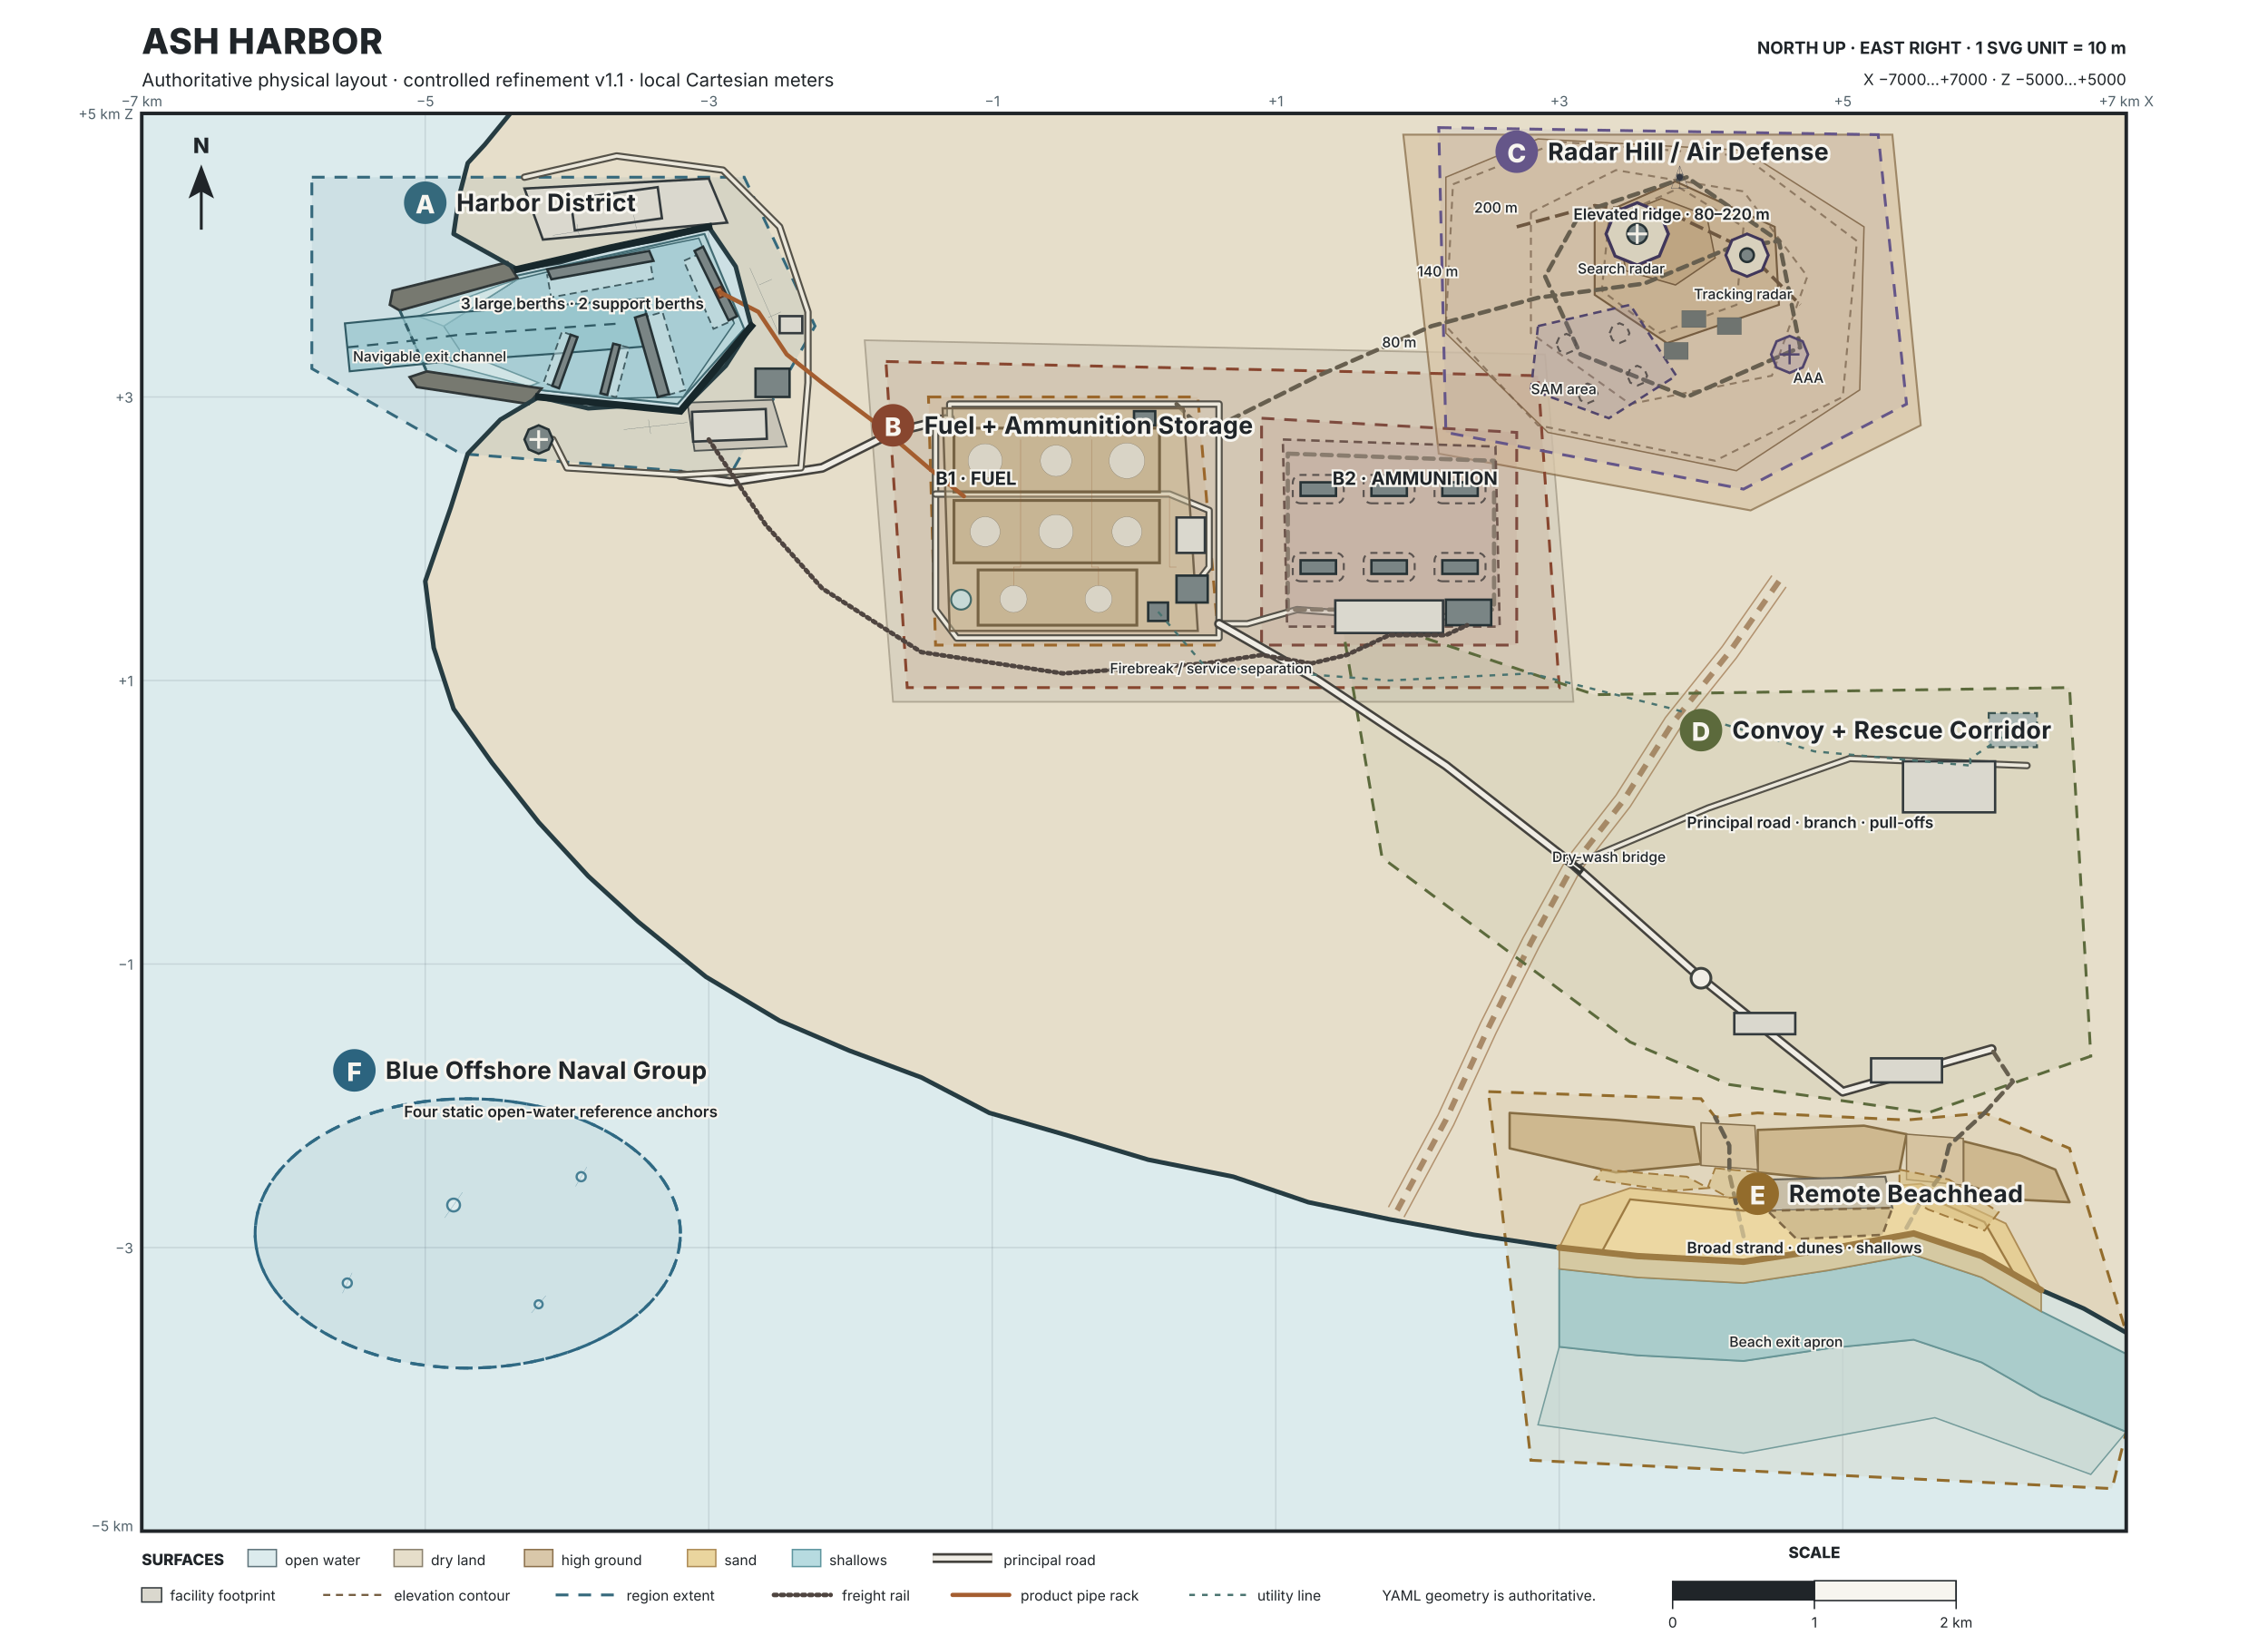
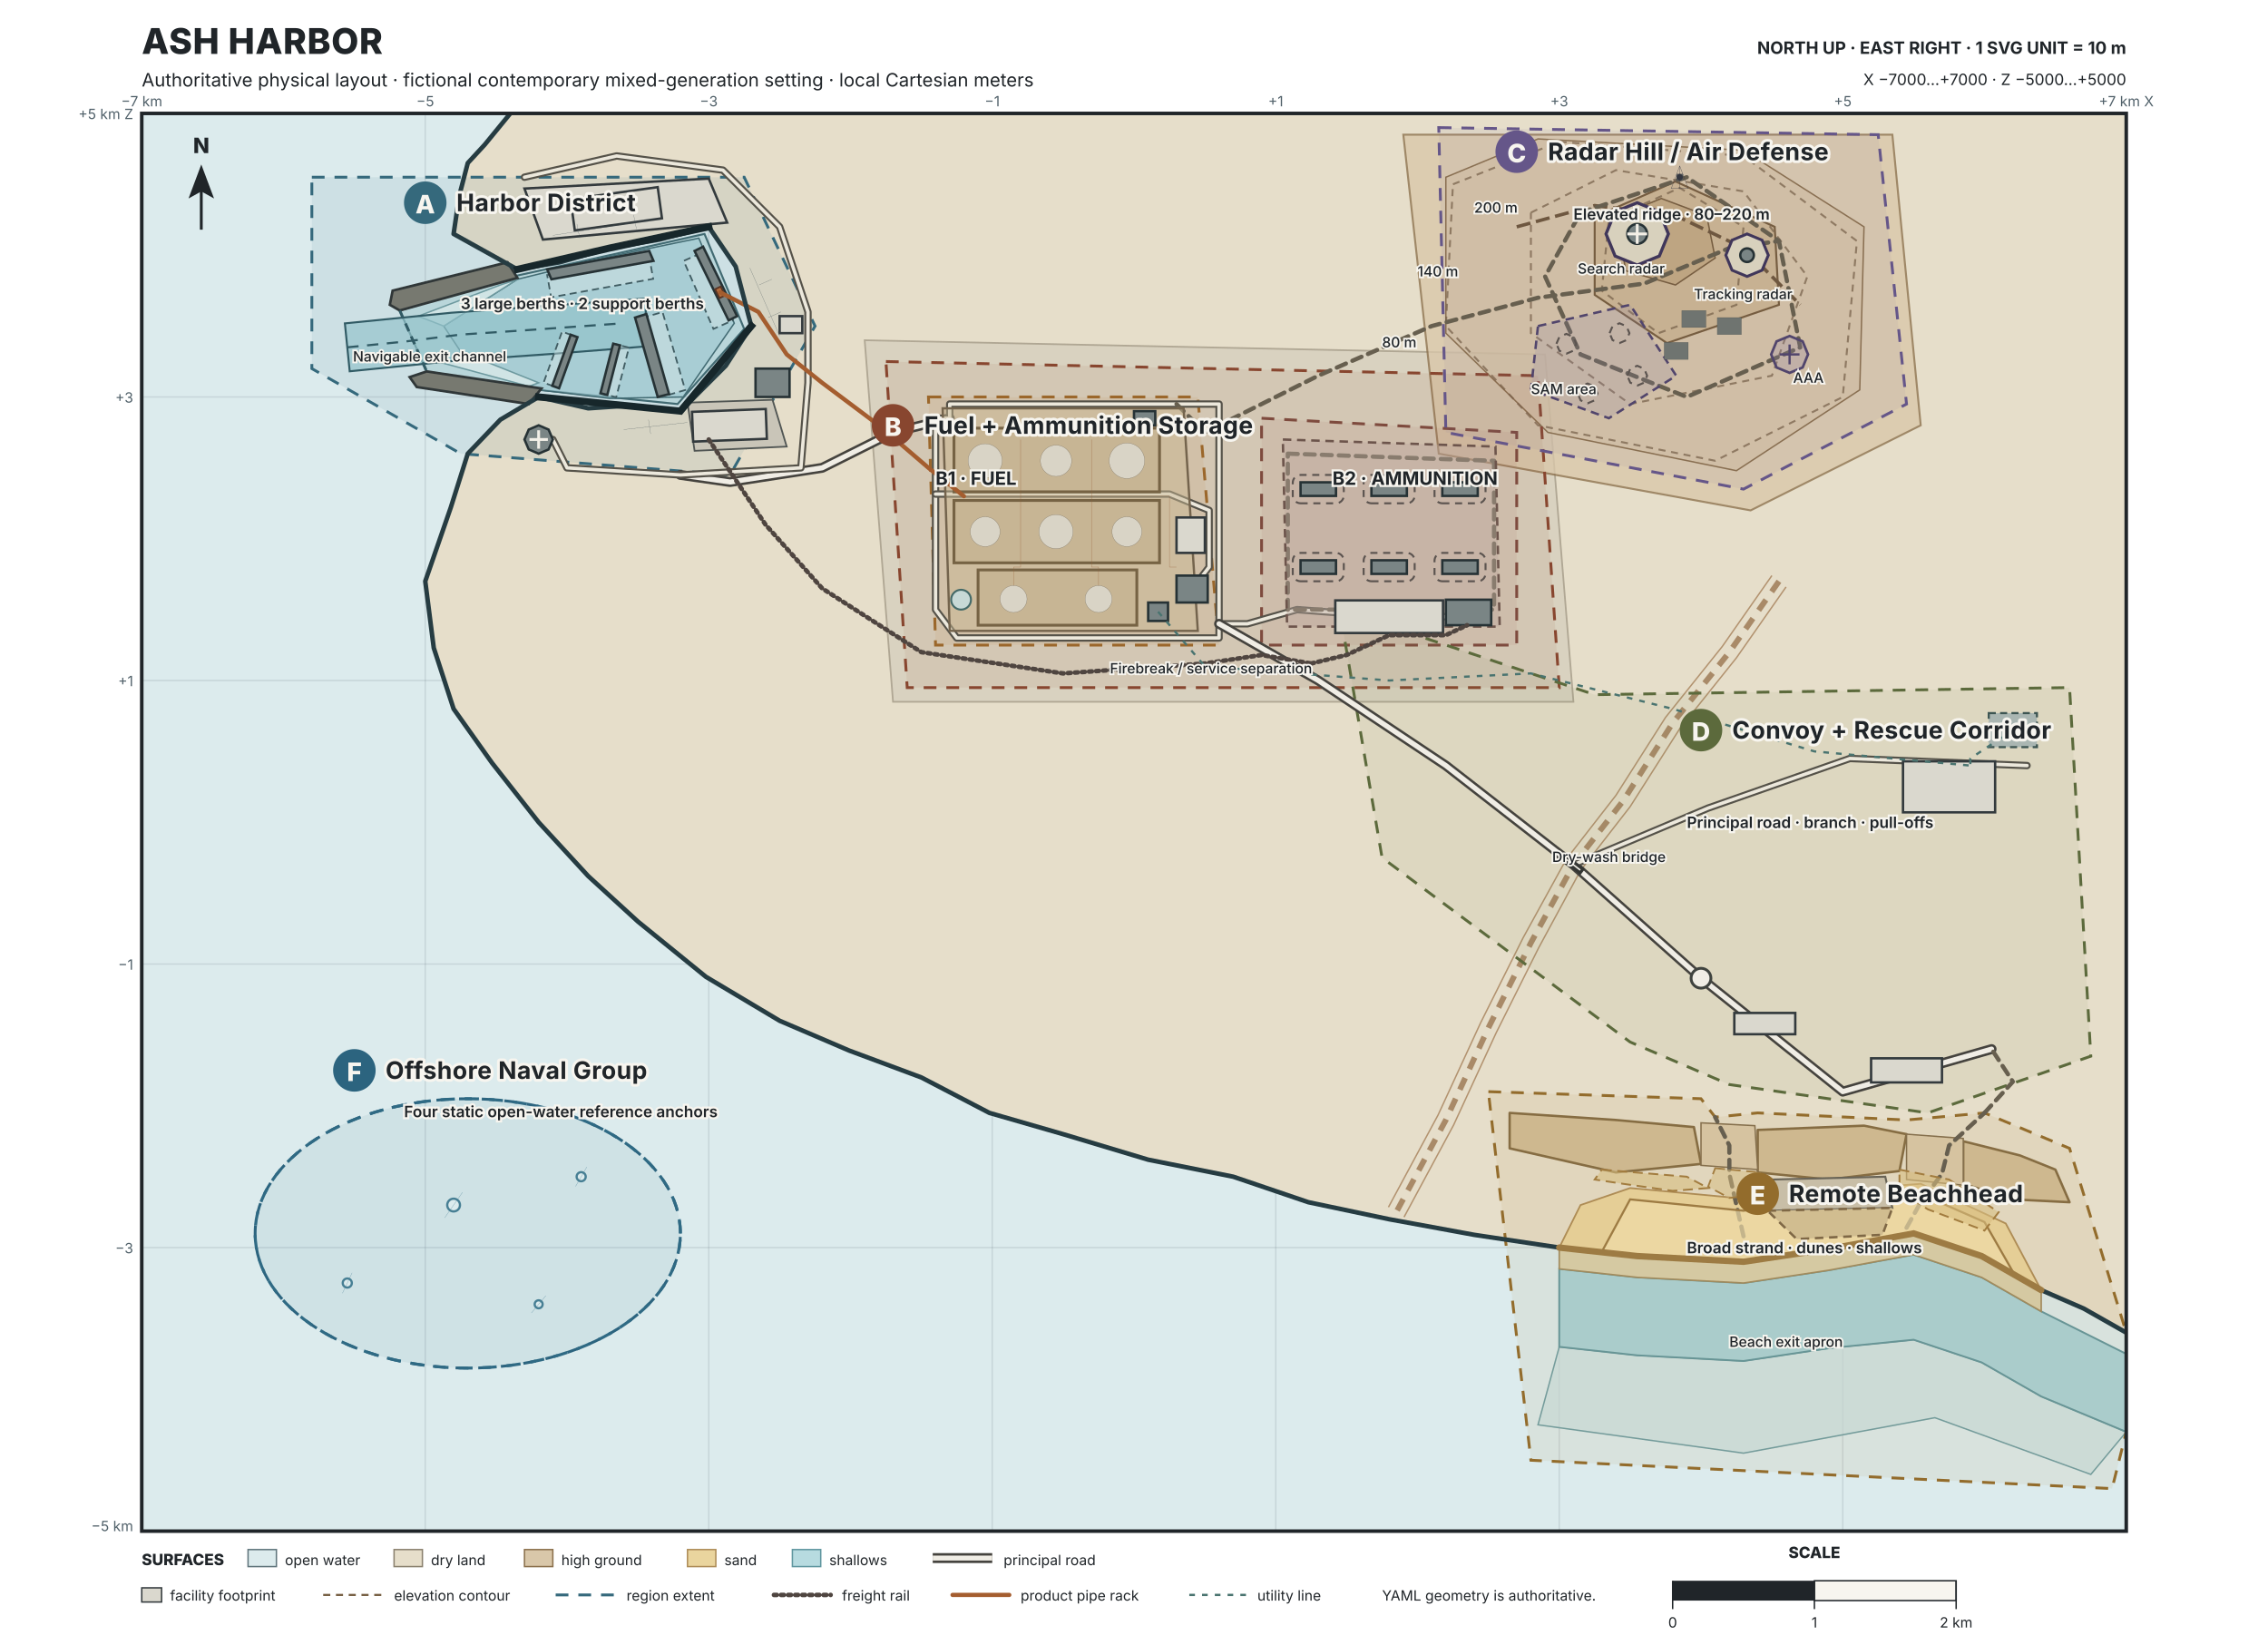
<svg xmlns="http://www.w3.org/2000/svg" width="1600" height="1160" viewBox="0 0 1600 1160" role="img" aria-labelledby="svg-title svg-desc">
  <defs>
    <clipPath id="map-clip">
      <rect x="100" y="80" width="1400" height="1000" />
    </clipPath>
    <style>
      svg { background: #f7f5ef; color: #202529; }
      text { font-family: Inter, "Arial Narrow", Arial, sans-serif; fill: #202529; }
      .technical { vector-effect: non-scaling-stroke; }
      .grid { stroke: #51616a; stroke-width: 1; opacity: 0.16; }
      .coast { fill: none; stroke: #263c42; stroke-width: 3.2; stroke-linejoin: round; stroke-linecap: round; vector-effect: non-scaling-stroke; }
      .engineered-coast { fill: none; stroke: #17272b; stroke-width: 5; stroke-linecap: square; vector-effect: non-scaling-stroke; }
      .region { stroke-width: 2; stroke-dasharray: 9 7; vector-effect: non-scaling-stroke; }
      .contour { fill: none; stroke: #765f43; stroke-width: 1.4; stroke-dasharray: 5 4; opacity: 0.72; vector-effect: non-scaling-stroke; }
      .road-casing { fill: none; stroke: #45433e; stroke-width: 7; stroke-linejoin: round; stroke-linecap: round; vector-effect: non-scaling-stroke; }
      .road-fill { fill: none; stroke: #f0ede5; stroke-width: 3.6; stroke-linejoin: round; stroke-linecap: round; vector-effect: non-scaling-stroke; }
      .road-secondary-casing { fill: none; stroke: #555249; stroke-width: 5.2; stroke-linejoin: round; stroke-linecap: round; vector-effect: non-scaling-stroke; }
      .road-secondary-fill { fill: none; stroke: #ece8dc; stroke-width: 2.4; stroke-linejoin: round; stroke-linecap: round; vector-effect: non-scaling-stroke; }
      .road-track { fill: none; stroke: #675f4f; stroke-width: 3; stroke-dasharray: 7 5; stroke-linejoin: round; stroke-linecap: round; vector-effect: non-scaling-stroke; }
      .rail { fill: none; stroke: #4f4540; stroke-width: 3.2; stroke-dasharray: 2 3; stroke-linejoin: round; stroke-linecap: round; vector-effect: non-scaling-stroke; }
      .pipeline { fill: none; stroke: #a45d2f; stroke-width: 3; stroke-linejoin: round; stroke-linecap: round; vector-effect: non-scaling-stroke; }
      .power-line { fill: none; stroke: #4a7470; stroke-width: 1.6; stroke-dasharray: 4 5; stroke-linejoin: round; vector-effect: non-scaling-stroke; }
      .ridge-spine { fill: none; stroke: #6e5638; stroke-width: 2.4; stroke-dasharray: 10 4; vector-effect: non-scaling-stroke; }
      .bluff { fill: #c8b184; fill-opacity: 0.72; stroke: #816942; stroke-width: 1.7; stroke-linejoin: round; vector-effect: non-scaling-stroke; }
      .berth-envelope { fill: #d8e7e8; fill-opacity: 0.42; stroke: #415d63; stroke-width: 1.2; stroke-dasharray: 5 3; vector-effect: non-scaling-stroke; }
      .anchor-mark { fill: #dcebed; stroke: #477f94; stroke-width: 1.6; vector-effect: non-scaling-stroke; }
      .facility { fill: #dad8ce; stroke: #333a3d; stroke-width: 1.7; vector-effect: non-scaling-stroke; }
      .facility-dark { fill: #7a8585; stroke: #263235; stroke-width: 1.7; vector-effect: non-scaling-stroke; }
      .facility-outline { fill: none; stroke: #5c5450; stroke-width: 1.4; stroke-dasharray: 5 4; vector-effect: non-scaling-stroke; }
      .facility-water { fill: #bdd7dc; stroke: #31545d; stroke-width: 1.7; vector-effect: non-scaling-stroke; }
      .region-label { font-size: 17px; font-weight: 700; letter-spacing: 0.3px; paint-order: stroke; stroke: #f7f5ef; stroke-width: 4px; stroke-linejoin: round; }
      .region-code { font-size: 18px; font-weight: 800; fill: #f7f5ef; text-anchor: middle; dominant-baseline: central; }
      .sub-label { font-size: 13px; font-weight: 700; paint-order: stroke; stroke: #f7f5ef; stroke-width: 3px; }
      .feature-label { font-size: 11px; font-weight: 600; paint-order: stroke; stroke: #f7f5ef; stroke-width: 3px; }
      .micro-label { font-size: 10px; font-weight: 500; paint-order: stroke; stroke: #f7f5ef; stroke-width: 2.5px; }
      .axis-label { font-size: 10px; fill: #51616a; }
    </style>
  </defs>
  <text x="100" y="38" font-size="25" font-weight="800" letter-spacing="0.4">ASH HARBOR</text>
-   <text x="100" y="61" font-size="13" fill="#4d595e">Authoritative physical layout · controlled refinement v1.1 · local Cartesian meters</text>
+   <text x="100" y="61" font-size="13" fill="#4d595e">Authoritative physical layout · fictional contemporary mixed-generation setting · local Cartesian meters</text>
  <text x="1500" y="38" text-anchor="end" font-size="12" font-weight="700">NORTH UP · EAST RIGHT · 1 SVG UNIT = 10 m</text>
  <text x="1500" y="60" text-anchor="end" font-size="11" fill="#4d595e">X −7000…+7000 · Z −5000…+5000</text>
  <g id="coordinate-grid" clip-path="url(#map-clip)">
    <rect id="terrain_open_water_base" x="100" y="80" width="1400" height="1000" fill="#dcebed" />
    <path class="grid" d="M300 80V1080 M500 80V1080 M700 80V1080 M900 80V1080 M1100 80V1080 M1300 80V1080" />
    <path class="grid" d="M100 280H1500 M100 480H1500 M100 680H1500 M100 880H1500" />
  </g>
  <g id="map-content" clip-path="url(#map-clip)">
    <g id="world-geometry" transform="translate(800 580) scale(0.1 -0.1)">
      <g id="terrain_mainland">
        <polygon points="-4400,5000 7000,5000 7000,-3600 6700,-3430 6400,-3300 5980,-3060 5500,-2900 4900,-3010 4300,-3100 3550,-3060 3000,-3000 2400,-2910 1800,-2800 1230,-2680 700,-2500 100,-2380 -500,-2200 -1020,-2050 -1500,-1800 -2010,-1610 -2500,-1400 -3020,-1090 -3500,-700 -3850,-380 -4200,0 -4530,420 -4800,800 -4940,1230 -5000,1700 -4820,2220 -4700,2600 -4470,2840 -4200,3000 -3850,2920 -3550,2940 -3200,2900 -2880,3220 -2700,3500 -2810,3920 -3000,4200 -3350,4110 -3700,4050 -4050,3950 -4350,3900 -4620,4050 -4800,4150 -4760,4420 -4700,4650 -4580,4780" fill="#e6deca" stroke="none" />
      </g>
      <g id="terrain_industrial_plateau">
        <polygon points="-1900,3400 2900,3300 3100,850 -1700,850" fill="#d4cdbd" opacity="0.72" stroke="#9b927f" stroke-width="1.2" class="technical" />
      </g>
      <g id="terrain_radar_ridge">
        <polygon points="1900,4850 5350,4850 5550,2800 4350,2200 2150,2600" fill="#d9c7a9" opacity="0.78" stroke="#8b704c" stroke-width="1.4" class="technical" />
      </g>
      <g id="terrain_radar_lower_bench">
        <polygon points="2200,4550 2850,4820 4300,4740 5150,4200 5120,3050 4250,2480 2920,2750 2200,3450" fill="#d1bc98" fill-opacity="0.34" stroke="#8b704c" stroke-width="1" class="technical" />
      </g>
      <g id="terrain_radar_plateau">
        <polygon points="3250,4270 3820,4520 4520,4200 4550,3650 3760,3380 3250,3720" fill="#c6ad82" fill-opacity="0.58" stroke="#765c39" stroke-width="1.4" class="technical" />
      </g>
      <g id="terrain_radar_summit_lobe">
        <polygon points="3400,4270 3720,4400 4040,4280 4100,3980 3820,3790 3470,3890" fill="#bda174" fill-opacity="0.58" stroke="#765c39" stroke-width="1" class="technical" />
      </g>
      <g id="surface_beach_deep_transition">
        <polygon points="3000,-3700 3550,-3760 4300,-3800 4900,-3710 5500,-3650 5980,-3810 6400,-4050 7000,-4300 6750,-4600 5650,-4200 4300,-4450 2850,-4250" fill="#c8e0e2" fill-opacity="0.68" stroke="#6d9da4" stroke-width="1" class="technical" />
      </g>
      <g id="surface_beach_shallows">
        <polygon points="3000,-3150 3550,-3210 4300,-3250 4900,-3160 5500,-3050 5980,-3210 6400,-3450 7000,-3750 7000,-4300 6400,-4050 5980,-3810 5500,-3650 4900,-3710 4300,-3800 3550,-3760 3000,-3700" fill="#a9d3d9" stroke="#5f969f" stroke-width="1.3" class="technical" />
      </g>
      <g id="surface_beach_intertidal">
        <polygon points="3000,-3000 3550,-3060 4300,-3100 4900,-3010 5500,-2900 5980,-3060 6400,-3300 6400,-3450 5980,-3210 5500,-3050 4900,-3160 4300,-3250 3550,-3210 3000,-3150" fill="#d8cfac" stroke="#9f8b60" stroke-width="1.1" class="technical" />
      </g>
      <g id="surface_beach_sand">
        <polygon points="3000,-3000 3550,-3060 4300,-3100 4900,-3010 5500,-2900 5980,-3060 6400,-3300 6150,-2830 5550,-2550 4900,-2600 4250,-2650 3500,-2580 3150,-2700" fill="#ead59e" stroke="#ad8c57" stroke-width="1.2" class="technical" />
      </g>
      <g id="terrain-de-separator">
        <polygon id="terrain_de_separator_bluff_west" class="bluff" points="2650,-2050 3400,-2100 3950,-2150 4000,-2410 3400,-2470 2650,-2300" />
        <polygon id="terrain_de_separator_bluff_center" class="bluff" points="4400,-2170 5150,-2140 5450,-2200 5400,-2460 4900,-2520 4400,-2470" />
        <polygon id="terrain_de_separator_bluff_east" class="bluff" points="5850,-2250 6250,-2350 6500,-2450 6600,-2680 6200,-2660 5850,-2550" />
        <polygon id="separator_pass_west" points="4000,-2420 4400,-2450 4380,-2140 4000,-2120" fill="#d9c9aa" stroke="#806c4d" stroke-width="1" class="technical" />
        <polygon id="separator_pass_east" points="5450,-2520 5850,-2560 5850,-2230 5450,-2200" fill="#d9c9aa" stroke="#806c4d" stroke-width="1" class="technical" />
      </g>
      <g id="terrain_ridge_contours">
        <polyline id="contour_radar_80m" class="contour" points="2250,4500 3000,4800 4300,4700 5100,4100 5000,3000 4100,2550 2850,2800 2200,3500 2250,4500" />
        <polyline id="contour_radar_140m" class="contour" points="2800,4300 3400,4600 4300,4450 4750,3850 4500,3150 3500,2950 2800,3450 2800,4300" />
        <polyline id="contour_radar_200m" class="contour" points="3350,4250 3850,4475 4300,4200 4250,3650 3700,3450 3300,3750 3350,4250" />
        <polyline id="ridge_line_radar_primary" class="ridge-spine" points="2700,4200 3250,4350 3820,4280 4300,4050 4700,3650" />
      </g>
      <g id="surface_dry_wash">
        <polyline points="4550,1700 4200,1200 3800,700 3450,150 3100,-300 2800,-850 2500,-1450 2200,-2100 1850,-2750" fill="none" stroke="#9a7550" stroke-width="4" stroke-dasharray="9 7" opacity="0.8" class="technical" />
        <polyline points="4500,1740 4150,1240 3750,740 3400,190 3050,-260 2745,-815 2445,-1415 2145,-2065 1795,-2715" fill="none" stroke="#b2926f" stroke-width="1" class="technical" />
        <polyline points="4600,1660 4250,1160 3850,660 3500,110 3150,-340 2855,-885 2555,-1485 2255,-2135 1905,-2785" fill="none" stroke="#b2926f" stroke-width="1" class="technical" />
      </g>
      <g id="region-extents">
        <g id="region_a_harbor_district">
          <polygon class="region" points="-5800,4550 -2750,4550 -2250,3500 -2850,2450 -4750,2600 -5800,3200" fill="#477f92" fill-opacity="0.10" stroke="#35697c" />
        </g>
        <g id="region_b_storage_district">
          <polygon class="region" points="-1750,3250 2850,3150 3000,950 -1600,950" fill="#a35d3f" fill-opacity="0.09" stroke="#88462f" />
        </g>
        <g id="subregion_b1_fuel_storage">
          <polygon class="region" points="-1450,3000 450,3000 600,1250 -1400,1250" fill="#c48a45" fill-opacity="0.10" stroke="#9b672b" />
        </g>
        <g id="subregion_b2_ammunition_storage">
          <polygon class="region" points="900,2850 2700,2750 2700,1250 900,1250" fill="#a26b5b" fill-opacity="0.10" stroke="#7e4b3e" />
        </g>
        <g id="region_c_radar_hill">
          <polygon class="region" points="2150,4900 5250,4850 5450,2950 4300,2350 2200,2750" fill="#796b9d" fill-opacity="0.08" stroke="#655689" />
        </g>
        <g id="region_d_convoy_corridor">
          <polygon class="region" points="1450,1500 3250,900 6600,950 6750,-1650 5600,-2050 4200,-1850 3500,-1550 1750,-250" fill="#738154" fill-opacity="0.08" stroke="#5c6a3c" />
        </g>
        <g id="region_e_remote_beachhead">
          <polygon class="region" points="2500,-1900 4000,-1950 4100,-2080 4400,-2050 5450,-2100 6000,-2050 6600,-2300 7000,-3600 7000,-4300 6900,-4700 2800,-4500" fill="#bd9148" fill-opacity="0.10" stroke="#936c2c" />
        </g>
        <g id="region_f_blue_offshore_group">
          <ellipse class="region" cx="-4700" cy="-2900" rx="1500" ry="950" fill="#3a7894" fill-opacity="0.08" stroke="#2c647f" />
        </g>
      </g>
      <g id="facility_harbor_basin">
        <polygon points="-5180,3610 -4380,3850 -3700,4000 -3030,4150 -2750,3480 -3220,2950 -4200,3050 -4990,3180" fill="#b9d6da" stroke="#426b73" stroke-width="1.4" class="technical" />
      </g>
      <g id="harbor_deep_water_core">
        <polygon points="-4870,3500 -4350,3830 -3700,3990 -3070,4120 -2820,3520 -3180,3000 -3700,2990 -4200,3050 -4750,3320" fill="#9fc8d0" fill-opacity="0.62" stroke="#426b73" stroke-width="1" class="technical" />
      </g>
      <g id="harbor_shallow_water_north">
        <polygon points="-5050,3570 -4470,3790 -4350,3830 -4870,3500" fill="#d0e4e5" stroke="#6d999f" stroke-width="1" class="technical" />
      </g>
      <g id="harbor_shallow_water_south">
        <polygon points="-4880,3240 -4270,3075 -4200,3100 -4750,3320" fill="#d0e4e5" stroke="#6d999f" stroke-width="1" class="technical" />
      </g>
      <g id="facility_harbor_exit_channel">
        <polygon points="-5567,3519 -4817,3594 -4112,3645 -3437,3695 -3463,3355 -4088,3305 -4783,3256 -5533,3181" fill="#91c2ca" fill-opacity="0.66" stroke="#315b65" stroke-width="1.4" class="technical" />
        <polyline points="-5550,3350 -5150,3390 -4750,3440 -4300,3470 -3600,3520" fill="none" stroke="#315b65" stroke-width="1.5" stroke-dasharray="8 6" class="technical" />
      </g>
      <g id="harbor-entrance-and-breakwaters">
        <polygon id="harbor_breakwater_north" points="-4420,3950 -5230,3750 -5250,3650 -5180,3610 -4350,3840" fill="#777970" stroke="#303738" stroke-width="1.8" class="technical" />
        <polygon id="harbor_breakwater_south" points="-4270,2950 -5060,3070 -5110,3140 -4990,3180 -4180,3060" fill="#777970" stroke="#303738" stroke-width="1.8" class="technical" />
        <line id="harbor_entrance_throat" x1="-5180" y1="3610" x2="-4990" y2="3180" stroke="#315b65" stroke-width="2" stroke-dasharray="6 4" class="technical" />
      </g>
      <g id="roads">
        <g id="road_harbor_industrial_link">
          <polyline class="road-casing" points="-3200,2450 -2850,2400 -2200,2500 -1700,2750 -1300,2850" />
          <polyline class="road-fill" points="-3200,2450 -2850,2400 -2200,2500 -1700,2750 -1300,2850" />
        </g>
        <g id="road_harbor_local_loop">
          <polyline class="road-secondary-casing" points="-4300,4550 -3650,4700 -2900,4600 -2500,4200 -2300,3600 -2300,3100 -2350,2500 -3200,2450 -4000,2500 -4100,2700" />
          <polyline class="road-secondary-fill" points="-4300,4550 -3650,4700 -2900,4600 -2500,4200 -2300,3600 -2300,3100 -2350,2500 -3200,2450 -4000,2500 -4100,2700" />
        </g>
        <g id="road_fuel_service_loop">
          <polyline class="road-secondary-casing" points="-1300,2850 -1300,2950 300,2950 600,2950 600,1400 600,1300 -1250,1300 -1400,1500 -1400,2315 -1400,2850 -1300,2850" />
          <polyline class="road-secondary-fill" points="-1300,2850 -1300,2950 300,2950 600,2950 600,1400 600,1300 -1250,1300 -1400,1500 -1400,2315 -1400,2850 -1300,2850" />
        </g>
        <g id="road_ammunition_access">
          <polyline class="road-secondary-casing" points="600,1400 800,1400 1150,1500 1800,1450 2200,1450" />
          <polyline class="road-secondary-fill" points="600,1400 800,1400 1150,1500 1800,1450 2200,1450" />
        </g>
        <g id="road_fuel_transfer_spur">
          <polyline class="road-secondary-casing" points="-1400,2315 250,2315 530,2200 530,1800 410,1645" />
          <polyline class="road-secondary-fill" points="-1400,2315 250,2315 530,2200 530,1800 410,1645" />
        </g>
        <g id="road_ammunition_internal_loop">
          <polyline class="road-track" points="1085,2600 1300,2593 1800,2575 2300,2558 2540,2550 2540,1500 2300,1500 1800,1500 1300,1500 1085,1500 1085,2600" />
        </g>
        <g id="road_ridge_access">
          <polyline class="road-track" points="300,2950 500,2750 1300,3150 2100,3500 2850,3700 3600,3800 4200,4050 4550,4100" />
        </g>
        <g id="road_radar_ring">
          <polyline class="road-track" points="3150,4300 3900,4550 4550,4100 4700,3350 3900,3000 3150,3300 2900,3850 3150,4300" />
        </g>
        <g id="road_eastern_trunk">
          <polyline class="road-casing" points="600,1400 1300,1000 2200,400 3100,-300 4000,-1100 5000,-1900 6050,-1600" />
          <polyline class="road-fill" points="600,1400 1300,1000 2200,400 3100,-300 4000,-1100 5000,-1900 6050,-1600" />
        </g>
        <g id="road_rescue_branch">
          <polyline class="road-secondary-casing" points="3100,-300 4050,100 5050,450 6300,400" />
          <polyline class="road-secondary-fill" points="3100,-300 4050,100 5050,450 6300,400" />
        </g>
        <g id="road_beach_exit">
          <polyline class="road-track" points="4300,-2920 4250,-2700 4200,-2480 4200,-2280 4100,-2080" />
        </g>
        <g id="road_beach_access_east">
          <polyline class="road-track" points="5450,-2860 5550,-2680 5700,-2480 5750,-2280 6000,-2050" />
        </g>
        <g id="road_beach_inland_connector">
          <polyline class="road-track" points="6000,-2050 6200,-1830 6050,-1600" />
        </g>
      </g>
      <g id="harbor-facilities">
        <g id="berth_large_01">
          <polygon class="berth-envelope" points="-4140,3860 -3420,3990 -3392,3833 -4112,3703" />
        </g>
        <g id="berth_large_02">
          <polygon class="berth-envelope" points="-3040,4020 -2830,3540 -2967,3480 -3177,3960" />
        </g>
        <g id="berth_large_03">
          <polygon class="berth-envelope" points="-3300,3010 -3460,3560 -3326,3599 -3166,3049" />
        </g>
        <g id="berth_support_01">
          <polygon class="berth-envelope" points="-4080,3070 -3950,3430 -4035,3461 -4165,3101" />
        </g>
        <g id="berth_support_02">
          <polygon class="berth-envelope" points="-3740,3020 -3650,3370 -3563,3348 -3653,2998" />
        </g>
        <g id="pier_harbor_01">
          <polygon points="-4140,3900 -3420,4030 -3390,3960 -4110,3830" class="facility-dark" />
        </g>
        <g id="pier_harbor_02">
          <polygon points="-3100,4030 -2860,3540 -2800,3570 -3040,4060" class="facility-dark" />
        </g>
        <g id="pier_harbor_03">
          <polygon points="-3360,3000 -3520,3560 -3440,3585 -3280,3020" class="facility-dark" />
        </g>
        <g id="jetty_harbor_support_01">
          <polygon points="-4104,3079 -3974,3439 -3926,3422 -4056,3061" class="facility-dark" />
        </g>
        <g id="jetty_harbor_support_02">
          <polygon points="-3764,3026 -3674,3376 -3626,3364 -3716,3014" class="facility-dark" />
        </g>
        <g id="harbor_maintenance_apron">
          <polygon points="-4300,4470 -3000,4540 -2870,4230 -4170,4110" class="facility" />
        </g>
        <g id="harbor_south_service_apron">
          <polygon points="-3150,2960 -2550,2980 -2450,2650 -3100,2620" fill="#c9c5b8" stroke="#515654" stroke-width="1.2" class="technical" />
        </g>
        <g id="warehouse_harbor_01">
          <polygon points="-3975,4395 -3360,4480 -3330,4260 -3945,4175" class="facility" />
        </g>
        <g id="warehouse_harbor_02">
          <polygon points="-3110,2685 -2590,2705 -2598,2915 -3118,2895" class="facility" />
        </g>
        <g id="harbor_electrical_service_facility">
          <polygon points="-2670,3200 -2430,3200 -2430,3000 -2670,3000" class="facility-dark" />
        </g>
        <g id="harbor_firewater_pump_house">
          <polygon points="-2500,3570 -2340,3570 -2340,3450 -2500,3450" class="facility" />
        </g>
        <g id="facility_harbor_fuel_manifold">
          <polygon points="-2955,3760 -2924,3697 -2885,3716 -2916,3779" fill="#b46e3e" stroke="#5a3423" stroke-width="1.2" class="technical" />
        </g>
        <g id="crane_rail_north_quay" fill="none" stroke="#49575a" stroke-width="1.5" class="technical">
          <polyline points="-4100,4140 -3400,4250" />
          <path d="M-3910 4120l-20 100M-3510 4185l-20 100" />
        </g>
        <g id="crane_rail_inner_quay" fill="none" stroke="#49575a" stroke-width="1.5" class="technical">
          <polyline points="-2710,3910 -2500,3430" />
          <path d="M-2645 3790l90 40M-2580 3560l90 40" />
        </g>
        <g id="crane_rail_south_quay" fill="none" stroke="#49575a" stroke-width="1.5" class="technical">
          <polyline points="-3600,2770 -3150,2820" />
          <path d="M-3410 2740l-15 100" />
        </g>
        <g id="harbor_defense_emplacement">
          <polygon points="-4300,2700 -4270,2770 -4200,2800 -4130,2770 -4100,2700 -4130,2630 -4200,2600 -4270,2630" class="facility-dark" />
          <path d="M-4265 2700h130M-4200 2635v130" fill="none" stroke="#f2efe7" stroke-width="2" class="technical" />
        </g>
      </g>
      <g id="fuel-storage-facilities">
        <g id="fuel_containment_yard">
          <polygon points="-1350,2920 350,2920 450,1350 -1300,1350" fill="#c9b793" fill-opacity="0.48" stroke="#74644d" stroke-width="1.6" class="technical" />
        </g>
        <g id="fuel_bund_cell_north">
          <polygon points="-1270,2780 180,2780 180,2330 -1270,2330" fill="#b9a57d" fill-opacity="0.32" stroke="#766344" stroke-width="2" class="technical" />
        </g>
        <g id="fuel_bund_cell_central">
          <polygon points="-1270,2270 180,2270 180,1830 -1270,1830" fill="#b9a57d" fill-opacity="0.32" stroke="#766344" stroke-width="2" class="technical" />
        </g>
        <g id="fuel_bund_cell_south">
          <polygon points="-1100,1780 20,1780 20,1390 -1100,1390" fill="#b9a57d" fill-opacity="0.32" stroke="#766344" stroke-width="2" class="technical" />
        </g>
        <g id="fuel_tank_cluster" fill="#d9d4c6" stroke="#5c5448" stroke-width="1.5" class="technical">
          <circle id="fuel_tank_01" cx="-1050" cy="2550" r="120" />
          <circle id="fuel_tank_02" cx="-550" cy="2550" r="110" />
          <circle id="fuel_tank_03" cx="-50" cy="2550" r="125" />
          <circle id="fuel_tank_04" cx="-1050" cy="2050" r="105" />
          <circle id="fuel_tank_05" cx="-550" cy="2050" r="120" />
          <circle id="fuel_tank_06" cx="-50" cy="2050" r="105" />
          <circle id="fuel_tank_07" cx="-850" cy="1575" r="95" />
          <circle id="fuel_tank_08" cx="-250" cy="1575" r="95" />
        </g>
        <g id="fuel_pipe_grid" fill="none" stroke="#935f35" stroke-width="1.8" class="technical">
          <polyline id="fuel_pipe_header_east_west" points="-1200,2300 100,2300 250,2300 250,1800 300,1800" />
          <polyline id="fuel_pipe_lateral_west" points="-800,2700 -800,1800 -850,1800 -850,1670" />
          <polyline id="fuel_pipe_lateral_east" points="-300,2700 -300,1800 -250,1800 -250,1670" />
        </g>
        <g id="fuel_pump_transfer_yard">
          <polygon points="300,1740 520,1740 520,1550 300,1550" class="facility-dark" />
        </g>
        <g id="fuel_transfer_rack">
          <polygon points="300,2150 500,2150 500,1900 300,1900" class="facility" />
        </g>
        <g id="fuel_firewater_reservoir">
          <circle cx="-1220" cy="1570" r="70" fill="#c7d9d6" stroke="#446a68" stroke-width="1.4" class="technical" />
        </g>
        <g id="fuel_utility_north">
          <polygon points="0,2900 150,2900 150,2800 0,2800" class="facility-dark" />
        </g>
        <g id="fuel_utility_east">
          <polygon points="100,1550 240,1550 240,1420 100,1420" class="facility-dark" />
        </g>
      </g>
      <g id="ammunition-storage-facilities">
        <g id="ammunition_compound">
          <polygon points="1050,2700 2550,2650 2580,1380 1080,1380" fill="#bda99d" fill-opacity="0.4" stroke="#6d554c" stroke-width="1.7" stroke-dasharray="6 4" class="technical" />
        </g>
        <g id="ammunition_bunker_cluster">
          <g id="ammo_bunker_01">
            <rect x="1120" y="2250" width="360" height="200" rx="55" class="facility-outline" />
            <rect x="1175" y="2302" width="250" height="96" class="facility-dark" />
          </g>
          <g id="ammo_bunker_02">
            <rect x="1620" y="2250" width="360" height="200" rx="55" class="facility-outline" />
            <rect x="1675" y="2302" width="250" height="96" class="facility-dark" />
          </g>
          <g id="ammo_bunker_03">
            <rect x="2120" y="2250" width="360" height="200" rx="55" class="facility-outline" />
            <rect x="2175" y="2302" width="250" height="96" class="facility-dark" />
          </g>
          <g id="ammo_bunker_04">
            <rect x="1120" y="1700" width="360" height="200" rx="55" class="facility-outline" />
            <rect x="1175" y="1752" width="250" height="96" class="facility-dark" />
          </g>
          <g id="ammo_bunker_05">
            <rect x="1620" y="1700" width="360" height="200" rx="55" class="facility-outline" />
            <rect x="1675" y="1752" width="250" height="96" class="facility-dark" />
          </g>
          <g id="ammo_bunker_06">
            <rect x="2120" y="1700" width="360" height="200" rx="55" class="facility-outline" />
            <rect x="2175" y="1752" width="250" height="96" class="facility-dark" />
          </g>
        </g>
        <g id="ammunition_loading_yard">
          <rect x="1420" y="1335" width="760" height="230" class="facility" />
        </g>
        <g id="ammunition_rail_transfer_platform">
          <polygon points="2200,1570 2520,1570 2520,1390 2200,1390" class="facility-dark" />
        </g>
      </g>
      <g id="radar-and-air-defense-facilities">
        <g id="radar_search_site">
          <polygon points="3330,4150 3394,4306 3550,4370 3706,4306 3770,4150 3706,3994 3550,3930 3394,3994" fill="#d8d1bd" stroke="#40365a" stroke-width="2.2" class="technical" />
          <circle cx="3550" cy="4150" r="70" class="facility-dark" />
          <path d="M3550 4080V4220M3480 4150H3620" stroke="#f4f0e7" stroke-width="2" class="technical" />
        </g>
        <g id="radar_tracking_site">
          <polygon points="4175,4000 4219,4106 4325,4150 4431,4106 4475,4000 4431,3894 4325,3850 4219,3894" fill="#d8d1bd" stroke="#40365a" stroke-width="2" class="technical" />
          <circle cx="4325" cy="4000" r="48" class="facility-dark" />
        </g>
        <g id="sam_battery_area">
          <polygon points="2850,3500 3500,3650 3825,3150 3350,2850 2800,3050" fill="#8d83a8" fill-opacity="0.18" stroke="#51456c" stroke-width="1.7" stroke-dasharray="6 4" class="technical" />
          <polygon id="sam_platform_01" points="2980,3375 3001,3424 3050,3445 3099,3424 3120,3375 3099,3326 3050,3305 3001,3326" class="facility-outline" />
          <polygon id="sam_platform_02" points="3355,3450 3376,3499 3425,3520 3474,3499 3495,3450 3474,3401 3425,3380 3376,3401" class="facility-outline" />
          <polygon id="sam_platform_03" points="3480,3150 3501,3199 3550,3220 3599,3199 3620,3150 3599,3101 3550,3080 3501,3101" class="facility-outline" />
          <polygon id="sam_platform_04" points="3130,3025 3151,3074 3200,3095 3249,3074 3270,3025 3249,2976 3200,2955 3151,2976" class="facility-outline" />
        </g>
        <g id="aaa_defense_area">
          <polygon points="4495,3300 4533,3392 4625,3430 4717,3392 4755,3300 4717,3208 4625,3170 4533,3208" fill="#8d83a8" fill-opacity="0.22" stroke="#51456c" stroke-width="1.8" class="technical" />
          <path d="M4555 3300h140M4625 3230v140" stroke="#51456c" stroke-width="1.6" class="technical" />
        </g>
        <g id="radar_support_bunkers" fill="#6f7470" stroke="#333b3b" stroke-width="1.4" class="technical">
          <polygon id="radar_support_building_01" points="3865,3610 4035,3610 4035,3490 3865,3490" />
          <polygon id="radar_support_building_02" points="4115,3560 4285,3560 4285,3440 4115,3440" />
          <polygon id="radar_support_building_03" points="3740,3385 3910,3385 3910,3265 3740,3265" />
        </g>
        <g id="communications_mast" fill="none" stroke="#343741" stroke-width="2" class="technical">
          <polygon points="3828,4572 3872,4572 3872,4528 3828,4528" fill="#6f7470" />
          <path d="M3850 4470V4630M3790 4470L3850 4630L3910 4470Z" />
          <circle cx="3850" cy="4550" r="22" fill="#343741" />
        </g>
      </g>
      <g id="corridor-facilities">
        <g id="dry_wash_bridge">
          <polygon points="3167,-331 3147,-357 3033,-269 3053,-243" fill="#f0ede5" stroke="#343633" stroke-width="2.2" class="technical" />
        </g>
        <g id="corridor_inland_junction">
          <circle cx="4000" cy="-1100" r="70" fill="#f0ede5" stroke="#3f433f" stroke-width="2" class="technical" />
        </g>
        <g id="corridor_pull_off_west">
          <polygon points="4235,-1345 4665,-1345 4665,-1495 4235,-1495" class="facility" />
        </g>
        <g id="corridor_pull_off_east">
          <polygon points="5200,-1665 5700,-1665 5700,-1835 5200,-1835" class="facility" />
        </g>
        <g id="corridor_service_yard">
          <polygon points="5425,430 6075,430 6075,70 5425,70" class="facility" />
        </g>
        <g id="corridor_electrical_substation">
          <polygon points="6030,770 6370,770 6370,530 6030,530" fill="#aab6b2" stroke="#3d5552" stroke-width="1.5" stroke-dasharray="5 3" class="technical" />
        </g>
      </g>
      <g id="beachhead-facilities">
        <g id="beach_landing_strand">
          <polygon points="3300,-3030 3550,-3060 4300,-3100 4900,-3010 5500,-2900 5980,-3060 6200,-3170 6000,-2820 5500,-2600 4900,-2660 4300,-2740 3500,-2660" fill="#f0dca7" fill-opacity="0.68" stroke="#9d7b43" stroke-width="1.5" class="technical" />
        </g>
        <g id="beach_dune_west">
          <polygon points="3300,-2450 3900,-2500 4050,-2580 3800,-2600 3450,-2550 3250,-2520" fill="#d7bd80" fill-opacity="0.58" stroke="#a27c3f" stroke-width="1.3" stroke-dasharray="7 4" class="technical" />
        </g>
        <g id="beach_dune_central">
          <polygon points="4100,-2440 4420,-2470 4450,-2620 4200,-2650 4050,-2570" fill="#d7bd80" fill-opacity="0.50" stroke="#a27c3f" stroke-width="1.2" stroke-dasharray="7 4" class="technical" />
        </g>
        <g id="beach_dune_east">
          <polygon points="5400,-2450 5750,-2520 6100,-2750 6000,-2880 5600,-2730 5400,-2600" fill="#d7bd80" fill-opacity="0.58" stroke="#a27c3f" stroke-width="1.3" stroke-dasharray="7 4" class="technical" />
        </g>
        <g id="beach_inland_hardstand">
          <polygon points="4500,-2520 5300,-2500 5350,-2720 4470,-2740" fill="#c8bea7" stroke="#696457" stroke-width="1.4" class="technical" />
        </g>
        <g id="beach_exit_apron">
          <polygon points="4470,-2740 5350,-2720 5280,-2910 4675,-2940" fill="#d1bd90" stroke="#7f6846" stroke-width="1.7" stroke-dasharray="6 4" class="technical" />
        </g>
      </g>
      <g id="physical-infrastructure">
        <g id="pipeline_harbor_fuel_trunk">
          <polyline class="pipeline" points="-2920,3738 -2650,3600 -2450,3300 -2200,3100 -1800,2800 -1450,2500 -1200,2300" />
        </g>
        <g id="rail_harbor_freight_spur">
          <polyline class="rail" points="-3000,2700 -2800,2400 -2600,2100 -2200,1650 -1500,1200 -500,1050 500,1120 900,1180 1250,1120" />
        </g>
        <g id="rail_ammunition_loading_siding">
          <polyline class="rail" points="1250,1120 1500,1180 1800,1320 2200,1320 2350,1390" />
        </g>
        <g id="powerline_industrial_feeder">
          <polyline class="power-line" points="170,1485 500,1100 1800,1000 2800,1050 3800,800 4800,500 5900,400" />
        </g>
        <g id="powerline_corridor_substation_link">
          <polyline class="power-line" points="6200,650 5900,450 5900,400" />
        </g>
      </g>
      <g id="naval_blue_offshore_reserve">
        <ellipse cx="-4700" cy="-2900" rx="1500" ry="950" fill="none" stroke="#2f6a84" stroke-width="2.1" stroke-dasharray="10 7" class="technical" />
        <g id="naval-reference-anchors" fill="none" stroke="#477f94" stroke-width="1.6" class="technical">
          <g id="naval_anchor_large_hull">
            <circle class="anchor-mark" cx="-4800" cy="-2700" r="45" />
            <line x1="-4863" y1="-2790" x2="-4737" y2="-2610" />
          </g>
          <g id="naval_anchor_escort_west">
            <circle class="anchor-mark" cx="-5550" cy="-3250" r="32" />
            <line x1="-5584" y1="-3322" x2="-5516" y2="-3178" />
          </g>
          <g id="naval_anchor_escort_east">
            <circle class="anchor-mark" cx="-3900" cy="-2500" r="32" />
            <line x1="-3940" y1="-2569" x2="-3860" y2="-2431" />
          </g>
          <g id="naval_anchor_support_distant">
            <circle class="anchor-mark" cx="-4200" cy="-3400" r="28" />
            <line x1="-4251" y1="-3461" x2="-4149" y2="-3339" />
          </g>
        </g>
      </g>
      <g id="shorelines">
        <polyline id="shoreline_mainland" class="coast" points="-4400,5000 -4580,4780 -4700,4650 -4760,4420 -4800,4150 -4620,4050 -4350,3900 -4050,3950 -3700,4050 -3350,4110 -3000,4200 -2810,3920 -2700,3500 -2880,3220 -3200,2900 -3550,2940 -3850,2920 -4200,3000 -4470,2840 -4700,2600 -4820,2220 -5000,1700 -4940,1230 -4800,800 -4530,420 -4200,0 -3850,-380 -3500,-700 -3020,-1090 -2500,-1400 -2010,-1610 -1500,-1800 -1020,-2050 -500,-2200 100,-2380 700,-2500 1230,-2680 1800,-2800 2400,-2910 3000,-3000 3550,-3060 4300,-3100 4900,-3010 5500,-2900 5980,-3060 6400,-3300 6700,-3430 7000,-3600" />
        <polyline id="shoreline_harbor_engineered_north" class="engineered-coast" points="-4350,3900 -3700,4050 -3000,4200" />
        <polyline id="shoreline_harbor_engineered_south" class="engineered-coast" points="-2700,3500 -3200,2900 -4200,3000" />
        <polyline id="shoreline_remote_beach" fill="none" stroke="#9d7b43" stroke-width="4.5" stroke-linecap="round" class="technical" points="3000,-3000 3550,-3060 4300,-3100 4900,-3010 5500,-2900 5980,-3060 6400,-3300" />
      </g>
    </g>
    <g id="map-labels">
      <g transform="translate(300 143)">
        <circle r="15" fill="#35697c" />
        <text class="region-code" y="1">A</text>
      </g>
      <text class="region-label" x="322" y="149">Harbor District</text>
      <text class="feature-label" x="325" y="218">3 large berths · 2 support berths</text>
      <text class="micro-label" x="249" y="255">Navigable exit channel</text>
      <g transform="translate(630 300)">
        <circle r="15" fill="#88462f" />
        <text class="region-code" y="1">B</text>
      </g>
      <text class="region-label" x="652" y="306">Fuel + Ammunition Storage</text>
      <text class="sub-label" x="660" y="342">B1 · FUEL</text>
      <text class="sub-label" x="940" y="342">B2 · AMMUNITION</text>
      <text class="micro-label" x="783" y="475">Firebreak / service separation</text>
      <g transform="translate(1070 107)">
        <circle r="15" fill="#655689" />
        <text class="region-code" y="1">C</text>
      </g>
      <text class="region-label" x="1092" y="113">Radar Hill / Air Defense</text>
      <text class="feature-label" x="1110" y="155">Elevated ridge · 80–220 m</text>
      <text class="micro-label" x="1113" y="193">Search radar</text>
      <text class="micro-label" x="1195" y="211">Tracking radar</text>
      <text class="micro-label" x="1265" y="270">AAA</text>
      <text class="micro-label" x="1080" y="278">SAM area</text>
      <text class="micro-label" x="1040" y="150">200 m</text>
      <text class="micro-label" x="1000" y="195">140 m</text>
      <text class="micro-label" x="975" y="245">80 m</text>
      <g transform="translate(1200 515)">
        <circle r="15" fill="#5c6a3c" />
        <text class="region-code" y="1">D</text>
      </g>
      <text class="region-label" x="1222" y="521">Convoy + Rescue Corridor</text>
      <text class="feature-label" x="1190" y="584">Principal road · branch · pull-offs</text>
      <text class="micro-label" x="1095" y="608">Dry-wash bridge</text>
      <g transform="translate(1240 842)">
        <circle r="15" fill="#936c2c" />
        <text class="region-code" y="1">E</text>
      </g>
      <text class="region-label" x="1262" y="848">Remote Beachhead</text>
      <text class="feature-label" x="1190" y="884">Broad strand · dunes · shallows</text>
      <text class="micro-label" x="1220" y="950">Beach exit apron</text>
      <g transform="translate(250 755)">
        <circle r="15" fill="#2c647f" />
        <text class="region-code" y="1">F</text>
      </g>
-       <text class="region-label" x="272" y="761">Blue Offshore Naval Group</text>
+       <text class="region-label" x="272" y="761">Offshore Naval Group</text>
      <text class="feature-label" x="285" y="788">Four static open-water reference anchors</text>
    </g>
  </g>
  <g id="axis-annotations">
    <text class="axis-label" x="100" y="75" text-anchor="middle">−7 km</text>
    <text class="axis-label" x="300" y="75" text-anchor="middle">−5</text>
    <text class="axis-label" x="500" y="75" text-anchor="middle">−3</text>
    <text class="axis-label" x="700" y="75" text-anchor="middle">−1</text>
    <text class="axis-label" x="900" y="75" text-anchor="middle">+1</text>
    <text class="axis-label" x="1100" y="75" text-anchor="middle">+3</text>
    <text class="axis-label" x="1300" y="75" text-anchor="middle">+5</text>
    <text class="axis-label" x="1500" y="75" text-anchor="middle">+7 km X</text>
    <text class="axis-label" x="94" y="84" text-anchor="end">+5 km Z</text>
    <text class="axis-label" x="94" y="284" text-anchor="end">+3</text>
    <text class="axis-label" x="94" y="484" text-anchor="end">+1</text>
    <text class="axis-label" x="94" y="684" text-anchor="end">−1</text>
    <text class="axis-label" x="94" y="884" text-anchor="end">−3</text>
    <text class="axis-label" x="94" y="1080" text-anchor="end">−5 km</text>
  </g>
  <rect id="map_boundary" x="100" y="80" width="1400" height="1000" fill="none" stroke="#202529" stroke-width="2.5" />
  <g id="north-arrow" transform="translate(142 128)">
    <text x="0" y="-20" text-anchor="middle" font-size="15" font-weight="800">N</text>
    <path d="M0 -12L-9 12L0 7L9 12Z" fill="#202529" />
    <line x1="0" y1="7" x2="0" y2="34" stroke="#202529" stroke-width="2" />
  </g>
  <g id="legend" transform="translate(100 1104)">
    <text x="0" y="0" font-size="11" font-weight="800">SURFACES</text>
    <rect x="75" y="-11" width="20" height="12" fill="#dcebed" stroke="#60757c" />
    <text x="101" y="0" font-size="10">open water</text>
    <rect x="178" y="-11" width="20" height="12" fill="#e6deca" stroke="#8b826f" />
    <text x="204" y="0" font-size="10">dry land</text>
    <rect x="270" y="-11" width="20" height="12" fill="#d9c7a9" stroke="#8b704c" />
    <text x="296" y="0" font-size="10">high ground</text>
    <rect x="385" y="-11" width="20" height="12" fill="#ead59e" stroke="#ad8c57" />
    <text x="411" y="0" font-size="10">sand</text>
    <rect x="459" y="-11" width="20" height="12" fill="#b7dbe0" stroke="#5f969f" />
    <text x="485" y="0" font-size="10">shallows</text>
    <line x1="558" y1="-5" x2="600" y2="-5" stroke="#45433e" stroke-width="7" />
    <line x1="558" y1="-5" x2="600" y2="-5" stroke="#f0ede5" stroke-width="3.5" />
    <text x="608" y="0" font-size="10">principal road</text>
    <rect x="0" y="16" width="14" height="10" fill="#dad8ce" stroke="#333a3d" />
    <text x="20" y="25" font-size="10">facility footprint</text>
    <line x1="128" y1="21" x2="170" y2="21" stroke="#765f43" stroke-width="1.5" stroke-dasharray="5 4" />
    <text x="178" y="25" font-size="10">elevation contour</text>
    <line x1="292" y1="21" x2="334" y2="21" stroke="#35697c" stroke-width="2" stroke-dasharray="9 7" />
    <text x="342" y="25" font-size="10">region extent</text>
    <line x1="446" y1="21" x2="486" y2="21" class="rail" />
    <text x="494" y="25" font-size="10">freight rail</text>
    <line x1="572" y1="21" x2="612" y2="21" class="pipeline" />
    <text x="620" y="25" font-size="10">product pipe rack</text>
    <line x1="739" y1="21" x2="779" y2="21" class="power-line" />
    <text x="787" y="25" font-size="10">utility line</text>
    <text x="875" y="25" font-size="10" fill="#59656a">YAML geometry is authoritative.</text>
  </g>
  <g id="scale-bar" transform="translate(1180 1115)">
    <text x="100" y="-16" text-anchor="middle" font-size="11" font-weight="800">SCALE</text>
    <rect x="0" y="0" width="100" height="14" fill="#202529" />
    <rect x="100" y="0" width="100" height="14" fill="#f7f5ef" stroke="#202529" />
    <line x1="0" y1="0" x2="0" y2="20" stroke="#202529" />
    <line x1="100" y1="0" x2="100" y2="20" stroke="#202529" />
    <line x1="200" y1="0" x2="200" y2="20" stroke="#202529" />
    <text x="0" y="33" text-anchor="middle" font-size="10">0</text>
    <text x="100" y="33" text-anchor="middle" font-size="10">1</text>
    <text x="200" y="33" text-anchor="middle" font-size="10">2 km</text>
  </g>
</svg>
